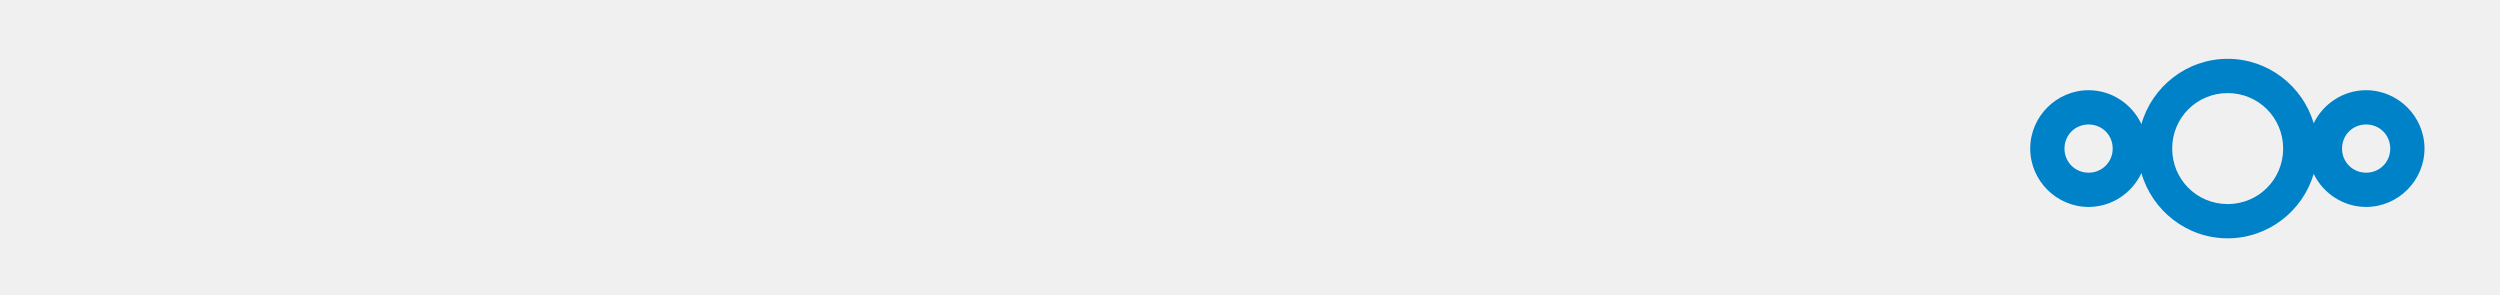
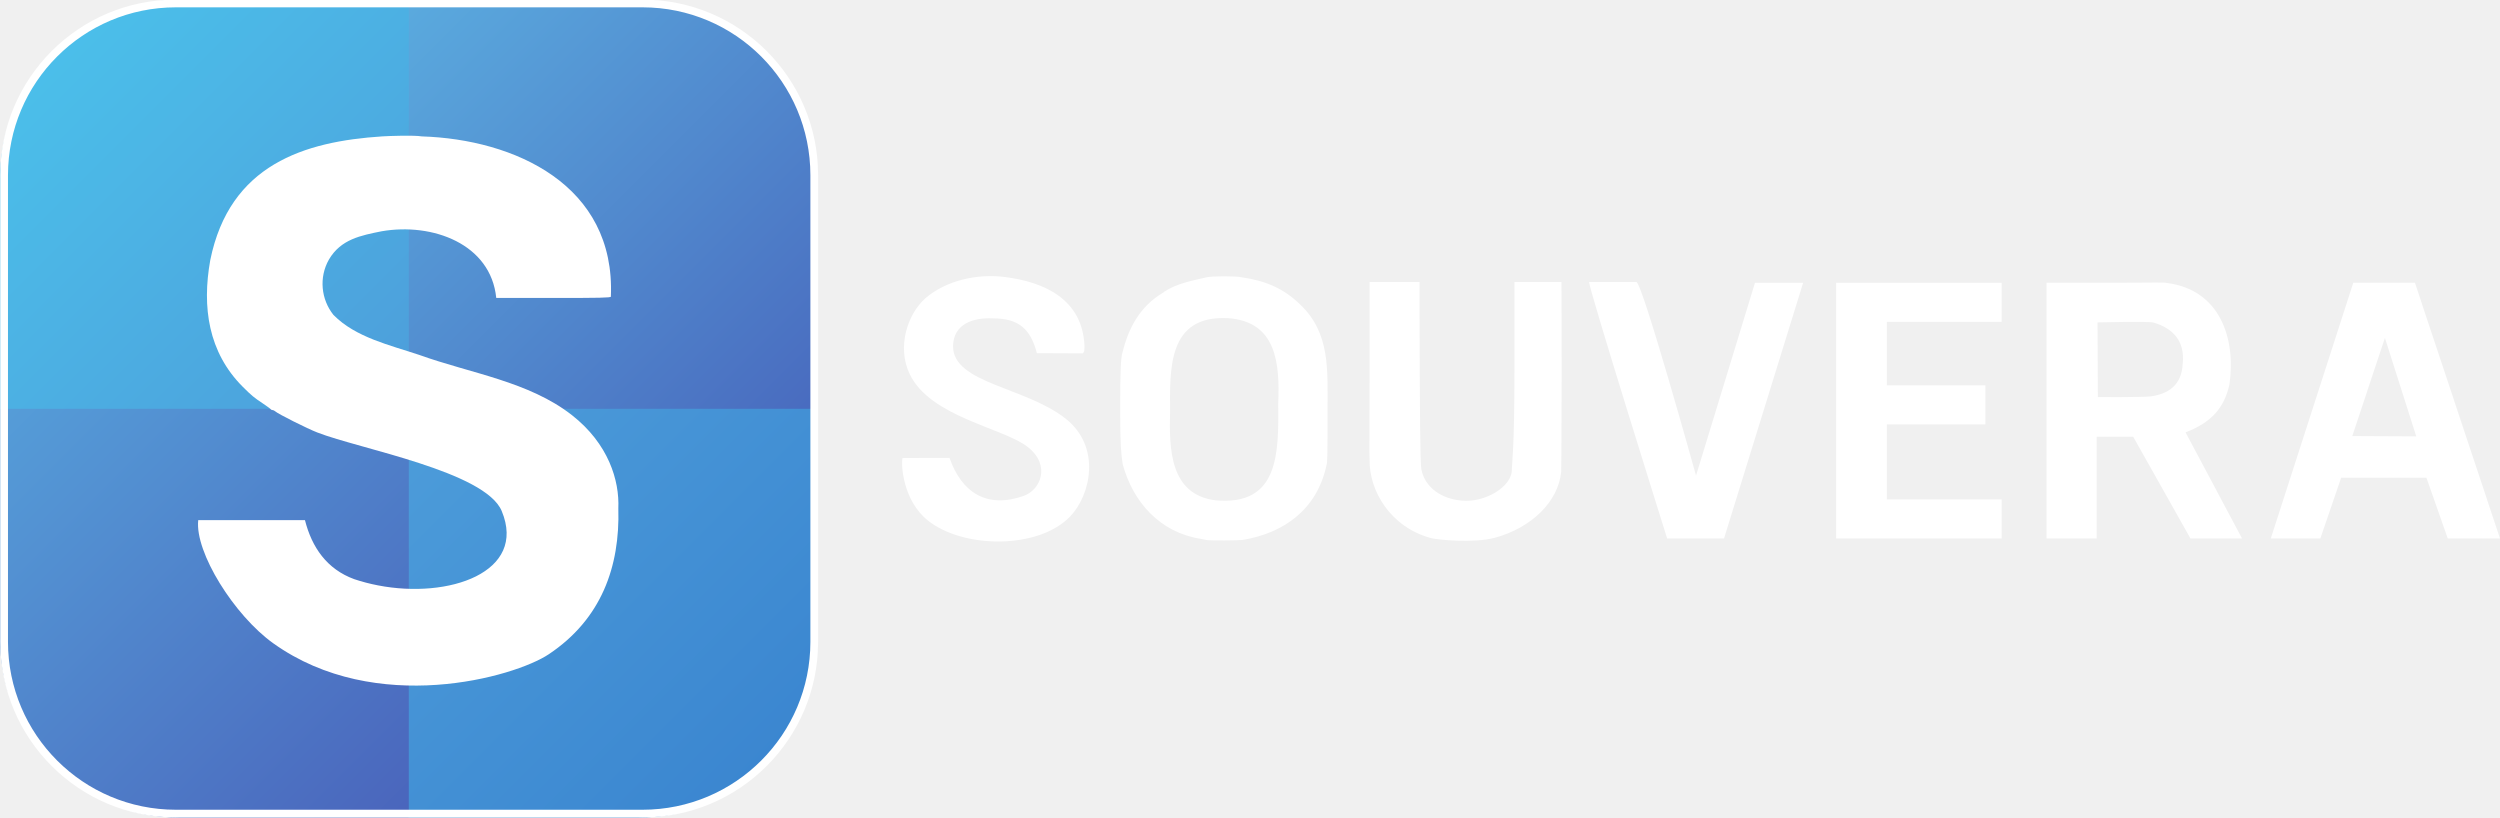
- <svg xmlns="http://www.w3.org/2000/svg" version="1.1" id="Layer_1" x="0px" y="0px" viewBox="0 0 462.188 54.375" enable-background="new 0 0 196.6 72" xml:space="preserve" width="493" height="58">
-   <defs id="defs18">
-     <clipPath clipPathUnits="userSpaceOnUse" id="clipPath8812">
-       <circle id="circle8814" cx="95.669" cy="95.669" r="79.724" style="fill:#00080d;fill-opacity:1;stroke-width:1" />
-     </clipPath>
+ <svg xmlns="http://www.w3.org/2000/svg" xmlns:xlink="http://www.w3.org/1999/xlink" width="297mm" height="97.13mm" viewBox="0 0 297 97.13" version="1.1" id="svg1" xml:space="preserve">
+   <defs id="defs1">
+     <linearGradient id="linearGradient13">
+       <stop style="stop-color:#4d9dda;stop-opacity:1;" offset="0" id="stop13" />
+       <stop style="stop-color:#3b86d0;stop-opacity:1;" offset="1" id="stop14" />
+     </linearGradient>
+     <linearGradient id="linearGradient11">
+       <stop style="stop-color:#559dd8;stop-opacity:1;" offset="0" id="stop11" />
+       <stop style="stop-color:#4a65bc;stop-opacity:1;" offset="1" id="stop12" />
+     </linearGradient>
+     <linearGradient id="linearGradient9">
+       <stop style="stop-color:#5aaade;stop-opacity:1;" offset="0" id="stop9" />
+       <stop style="stop-color:#496bbf;stop-opacity:1;" offset="1" id="stop10" />
+     </linearGradient>
+     <linearGradient id="linearGradient7">
+       <stop style="stop-color:#4bbfea;stop-opacity:1;" offset="0" id="stop7" />
+       <stop style="stop-color:#4d9dda;stop-opacity:1;" offset="1" id="stop8" />
+     </linearGradient>
+     <linearGradient xlink:href="#linearGradient7" id="linearGradient8" x1="40.389" y1="66.055" x2="73.067" y2="98.734" gradientUnits="userSpaceOnUse" />
+     <linearGradient xlink:href="#linearGradient9" id="linearGradient10" x1="73.067" y1="61.233" x2="110.567" y2="98.734" gradientUnits="userSpaceOnUse" />
+     <linearGradient xlink:href="#linearGradient11" id="linearGradient12" x1="35.567" y1="98.734" x2="73.067" y2="136.234" gradientUnits="userSpaceOnUse" />
+     <linearGradient xlink:href="#linearGradient13" id="linearGradient14" x1="73.067" y1="98.734" x2="105.745" y2="131.411" gradientUnits="userSpaceOnUse" />
  </defs>
-   <path id="path1052" d="m 411.839,10.876 c -7.555,0 -13.959,5.122 -15.944,12.062 -1.725,-3.681 -5.463,-6.26 -9.769,-6.26 -5.921,0 -10.789,4.867 -10.789,10.789 0,5.921 4.867,10.791 10.789,10.791 4.306,0 8.044,-2.58 9.769,-6.262 1.985,6.94 8.389,12.064 15.944,12.064 7.5,0 13.871,-5.046 15.906,-11.909 1.757,3.598 5.449,6.106 9.693,6.106 5.921,0 10.791,-4.87 10.791,-10.791 0,-5.921 -4.87,-10.789 -10.791,-10.789 -4.244,0 -7.936,2.507 -9.693,6.104 -2.036,-6.862 -8.407,-11.906 -15.906,-11.906 z m 0,6.333 c 5.703,0 10.26,4.554 10.26,10.257 0,5.703 -4.556,10.26 -10.26,10.26 -5.703,0 -10.257,-4.556 -10.257,-10.26 0,-5.703 4.554,-10.257 10.257,-10.257 z m -25.712,5.802 c 2.499,0 4.458,1.957 4.458,4.455 0,2.499 -1.959,4.458 -4.458,4.458 -2.499,0 -4.455,-1.959 -4.455,-4.458 0,-2.499 1.957,-4.455 4.455,-4.455 z m 51.312,0 c 2.499,0 4.458,1.957 4.458,4.455 0,2.499 -1.959,4.458 -4.458,4.458 -2.499,0 -4.455,-1.959 -4.455,-4.458 0,-2.499 1.957,-4.455 4.455,-4.455 z" style="color:#000000;font-style:normal;font-variant:normal;font-weight:normal;font-stretch:normal;font-size:medium;line-height:normal;font-family:sans-serif;text-indent:0;text-align:start;text-decoration:none;text-decoration-line:none;text-decoration-style:solid;text-decoration-color:#000000;letter-spacing:normal;word-spacing:normal;text-transform:none;writing-mode:lr-tb;direction:ltr;baseline-shift:baseline;text-anchor:start;white-space:normal;clip-rule:nonzero;display:inline;overflow:visible;visibility:visible;opacity:1;isolation:auto;mix-blend-mode:normal;color-interpolation:sRGB;color-interpolation-filters:linearRGB;solid-color:#000000;solid-opacity:1;fill:#0082c9;fill-opacity:1;fill-rule:nonzero;stroke:none;stroke-width:3.562;stroke-linecap:butt;stroke-linejoin:miter;stroke-miterlimit:10;stroke-dasharray:none;stroke-dashoffset:0;stroke-opacity:1;color-rendering:auto;image-rendering:auto;shape-rendering:auto;text-rendering:auto;enable-background:accumulate" />
+   <g id="layer1" transform="translate(-3.360657e-7,-39.10308)">
+     <g id="g15" transform="matrix(1.295072,0,0,1.295072,-46.06158,-40.19866)">
+       <path id="rect1" style="fill:url(#linearGradient8);stroke-width:1.427;stroke-linecap:square;stroke-miterlimit:1;paint-order:fill markers stroke" d="m 52.067,61.233 c -9.141,0 -16.5,7.359 -16.5,16.5 v 21 c 12.347,4.125 24.808,5.184 37.5,0 5.533,-12.846 5.529,-25.346 0,-37.5 z" />
+       <path id="rect7" style="fill:url(#linearGradient10);stroke-width:1.427;stroke-linecap:square;stroke-miterlimit:1;paint-order:fill markers stroke" d="m 73.067,61.233 v 37.5 c 12.003,3.811 24.46,4.137 37.5,0 V 77.733 c 0,-9.141 -7.359,-16.5 -16.5,-16.5 z" />
+       <path id="rect5" style="fill:url(#linearGradient14);stroke-width:1.427;stroke-linecap:square;stroke-miterlimit:1;paint-order:fill markers stroke" d="m 73.067,98.734 c -6.293,12.5 -2.729,25 0,37.5 H 94.067 c 9.141,0 16.5,-7.359 16.5,-16.5 V 98.734 Z" />
+       <path id="rect6" style="fill:url(#linearGradient12);stroke-width:1.427;stroke-linecap:square;stroke-miterlimit:1;paint-order:fill markers stroke" d="m 35.567,98.734 v 21 c 0,9.141 7.359,16.5 16.5,16.5 H 73.067 V 98.734 Z" />
+     </g>
+     <path style="fill:#ffffff;stroke-width:0.647;stroke-linecap:square;stroke-miterlimit:1;paint-order:fill markers stroke" d="m 32.472,115.533 c -4.649,-3.322 -9.343,-10.826 -8.922,-14.638 h 12.679 c 0.818,3.231 2.598,5.824 5.858,7.014 0.951,0.314 1.818,0.542 2.82,0.737 8.418,1.642 17.726,-1.557 14.697,-8.832 -1.957,-4.701 -16.902,-7.379 -21.896,-9.328 -1.168,-0.446 -4.701,-2.22 -5.018,-2.52 -0.087,-0.082 -0.231,-0.15 -0.32,-0.15 -0.089,0 -0.179,-0.041 -0.201,-0.09 -0.022,-0.05 -0.445,-0.36 -0.94,-0.69 C 30.161,86.326 29.877,86.089 28.837,85.05 24.747,80.959 23.978,75.593 24.98,70.001 27.287,58.666 36.126,55.906 45.423,55.305 c 0.762,-0.049 3.755,-0.157 4.694,0.002 10.976,0.35 23.03,5.739 22.454,19.038 -0.006,0.134 -1.391,0.156 -6.838,0.156 h -6.778 c -0.641,-6.42 -7.561,-8.968 -13.609,-7.924 -2.463,0.499 -4.847,0.935 -6.268,3.358 -1.214,2.131 -0.93,4.751 0.539,6.584 2.649,2.686 6.747,3.592 10.21,4.754 6.049,2.179 12.986,3.137 18.117,7.146 4.341,3.401 5.662,7.763 5.514,11.083 0.205,6.917 -2.018,13.165 -8.276,17.333 -4.061,2.705 -20.525,7.404 -32.709,-1.302 z" id="path10" />
+     <path style="fill:#ffffff;fill-opacity:1;stroke-width:0.453;stroke-linecap:square;stroke-miterlimit:1;paint-order:fill markers stroke" d="m 110.242,100.946 c -2.943,-2.339 -3.22,-6.564 -3.024,-7.428 l 2.909,-0.013 h 2.679 c 1.438,4.124 4.435,6.054 8.814,4.509 1.987,-0.701 3.246,-3.613 0.5,-5.793 -2.896,-2.299 -11.584,-3.548 -14.042,-8.663 -1.583,-3.293 -0.215,-7.197 1.87,-9.031 2.49,-2.146 6.249,-2.944 9.486,-2.508 4.625,0.593 9.149,2.628 9.402,8.141 0,0.631 -0.023,0.74 -0.194,0.923 l -5.46,-0.024 c -0.754,-2.878 -2.149,-4.13 -5.217,-4.133 -2.275,-0.118 -4.715,0.614 -4.743,3.316 0,4.412 8.623,4.826 13.389,8.607 4.242,3.365 2.971,9.07 0.515,11.617 -3.772,3.911 -12.661,3.836 -16.884,0.48 z" id="path11" />
+     <path style="fill:#ffffff;fill-opacity:1;stroke-width:0.453;stroke-linecap:square;stroke-miterlimit:1;paint-order:fill markers stroke" d="m 143.4,103.27 c -0.115,-0.018 -0.455,-0.087 -0.755,-0.153 -4.828,-0.755 -8.05,-4.351 -9.27,-8.875 -0.19,-1.348 -0.3,-2.194 -0.299,-6.607 0.001,-4.461 0.073,-6.098 0.296,-6.731 0.704,-2.851 2.061,-5.384 4.752,-7.004 0.086,-0.027 0.155,-0.081 0.155,-0.121 1.503,-0.999 3.304,-1.322 5.042,-1.728 0.637,-0.163 3.552,-0.166 4.195,-0.004 2.745,0.394 4.962,1.284 6.963,3.251 3.572,3.4 3.231,7.772 3.233,12.499 0,5.609 -0.014,6.293 -0.139,6.632 -1.143,5.246 -5.093,8.006 -9.935,8.816 -0.415,0.069 -3.834,0.09 -4.239,0.026 z m 8.453,-16.229 c 0.194,-4.739 -0.175,-9.771 -6.019,-10.142 -7.13,-0.341 -6.851,6.044 -6.83,11.149 -0.105,4.322 -0.06,9.817 5.403,10.493 7.576,0.689 7.497,-5.643 7.446,-11.5 z" id="path12" />
+     <path style="fill:#ffffff;fill-opacity:1;stroke-width:0.453;stroke-linecap:square;stroke-miterlimit:1;paint-order:fill markers stroke" d="m 170.011,103.029 c -4.814,-1.29 -7.383,-5.619 -7.303,-9.357 -0.049,-0.178 4.2e-4,-4.28 3e-5,-10.438 l -3e-5,-10.632 h 5.933 c 0,0 0.001,7.639 0.027,11.249 0.039,10.099 0.145,10.76 0.189,10.994 0.424,2.246 2.491,3.543 4.806,3.73 2.782,0.269 5.968,-1.674 5.947,-3.686 -0.008,-0.792 0.307,-2.083 0.307,-11.981 l 5e-5,-10.306 h 5.586 c 0.012,3.777 0.029,7.584 0.021,11.37 -0.021,9.31 -0.038,10.966 -0.057,11.172 -0.328,3.546 -3.538,6.681 -7.901,7.85 -2.483,0.665 -6.793,0.24 -7.555,0.036 z" id="path13" />
+     <path style="fill:#ffffff;fill-opacity:1;stroke-width:0.453;stroke-linecap:square;stroke-miterlimit:1;paint-order:fill markers stroke" d="m 188.792,72.603 h 5.604 c 0.706,0 7.092,23.001 7.092,23.001 l 7.004,-22.908 5.721,-5e-6 -9.399,30.379 c 0,0 -4.504,-1e-5 -6.757,-1e-5 0,0 -9.48,-30.212 -9.265,-30.472 z" id="path14" />
+     <path id="rect19" style="fill:#ffffff;fill-opacity:1;stroke-width:1.848;stroke-linecap:square;stroke-miterlimit:1;paint-order:fill markers stroke" d="m 218.13,72.696 v 3.317 1.324 7.544 4.641 11.232 2.32 h 19.667 v -4.641 h -13.641 v -8.911 h 11.71 v -4.641 h -11.71 v -7.544 h 13.641 v -4.641 z" />
+     <path style="fill:#ffffff;fill-opacity:1;stroke-width:0.453;stroke-linecap:square;stroke-miterlimit:1;paint-order:fill markers stroke" d="m 243.126,103.074 1e-5,-30.379 h 7.132 c 5.576,0 6.861,-0.072 7.156,0.024 6.279,0.792 8.236,6.531 7.444,12.059 -0.626,2.795 -2.148,4.516 -5.215,5.687 0,0 4.475,8.413 6.711,12.609 h -6.129 l -6.802,-12.087 h -4.338 v 12.087 z m 12.298,-16.872 c 2.144,-0.264 3.789,-1.332 3.885,-3.947 0.266,-2.599 -1.127,-4.148 -3.489,-4.836 -0.485,-0.158 -6.633,-0.016 -6.633,-0.016 l 0.038,8.875 2.875,0.001 c 1.505,-0.003 3.001,-0.038 3.324,-0.078 z" id="path16" />
+     <path style="fill:#ffffff;fill-opacity:1;stroke-width:0.453;stroke-linecap:square;stroke-miterlimit:1;paint-order:fill markers stroke" d="m 279.57,72.695 h 7.324 l 10.106,30.379 h -6.207 l -2.534,-7.219 h -10.128 l -2.474,7.219 h -5.888 z m 3.758,6.551 -3.875,11.661 7.599,0.037 z" id="path17" />
+   </g>
+   <rect id="logoFrame" x="0.489" y="0.412" width="96.244" height="96.244" rx="20.406" ry="20.406" style="fill:none;stroke:#ffffff;stroke-width:0.918;stroke-linejoin:round;paint-order:fill markers stroke" />
</svg>
